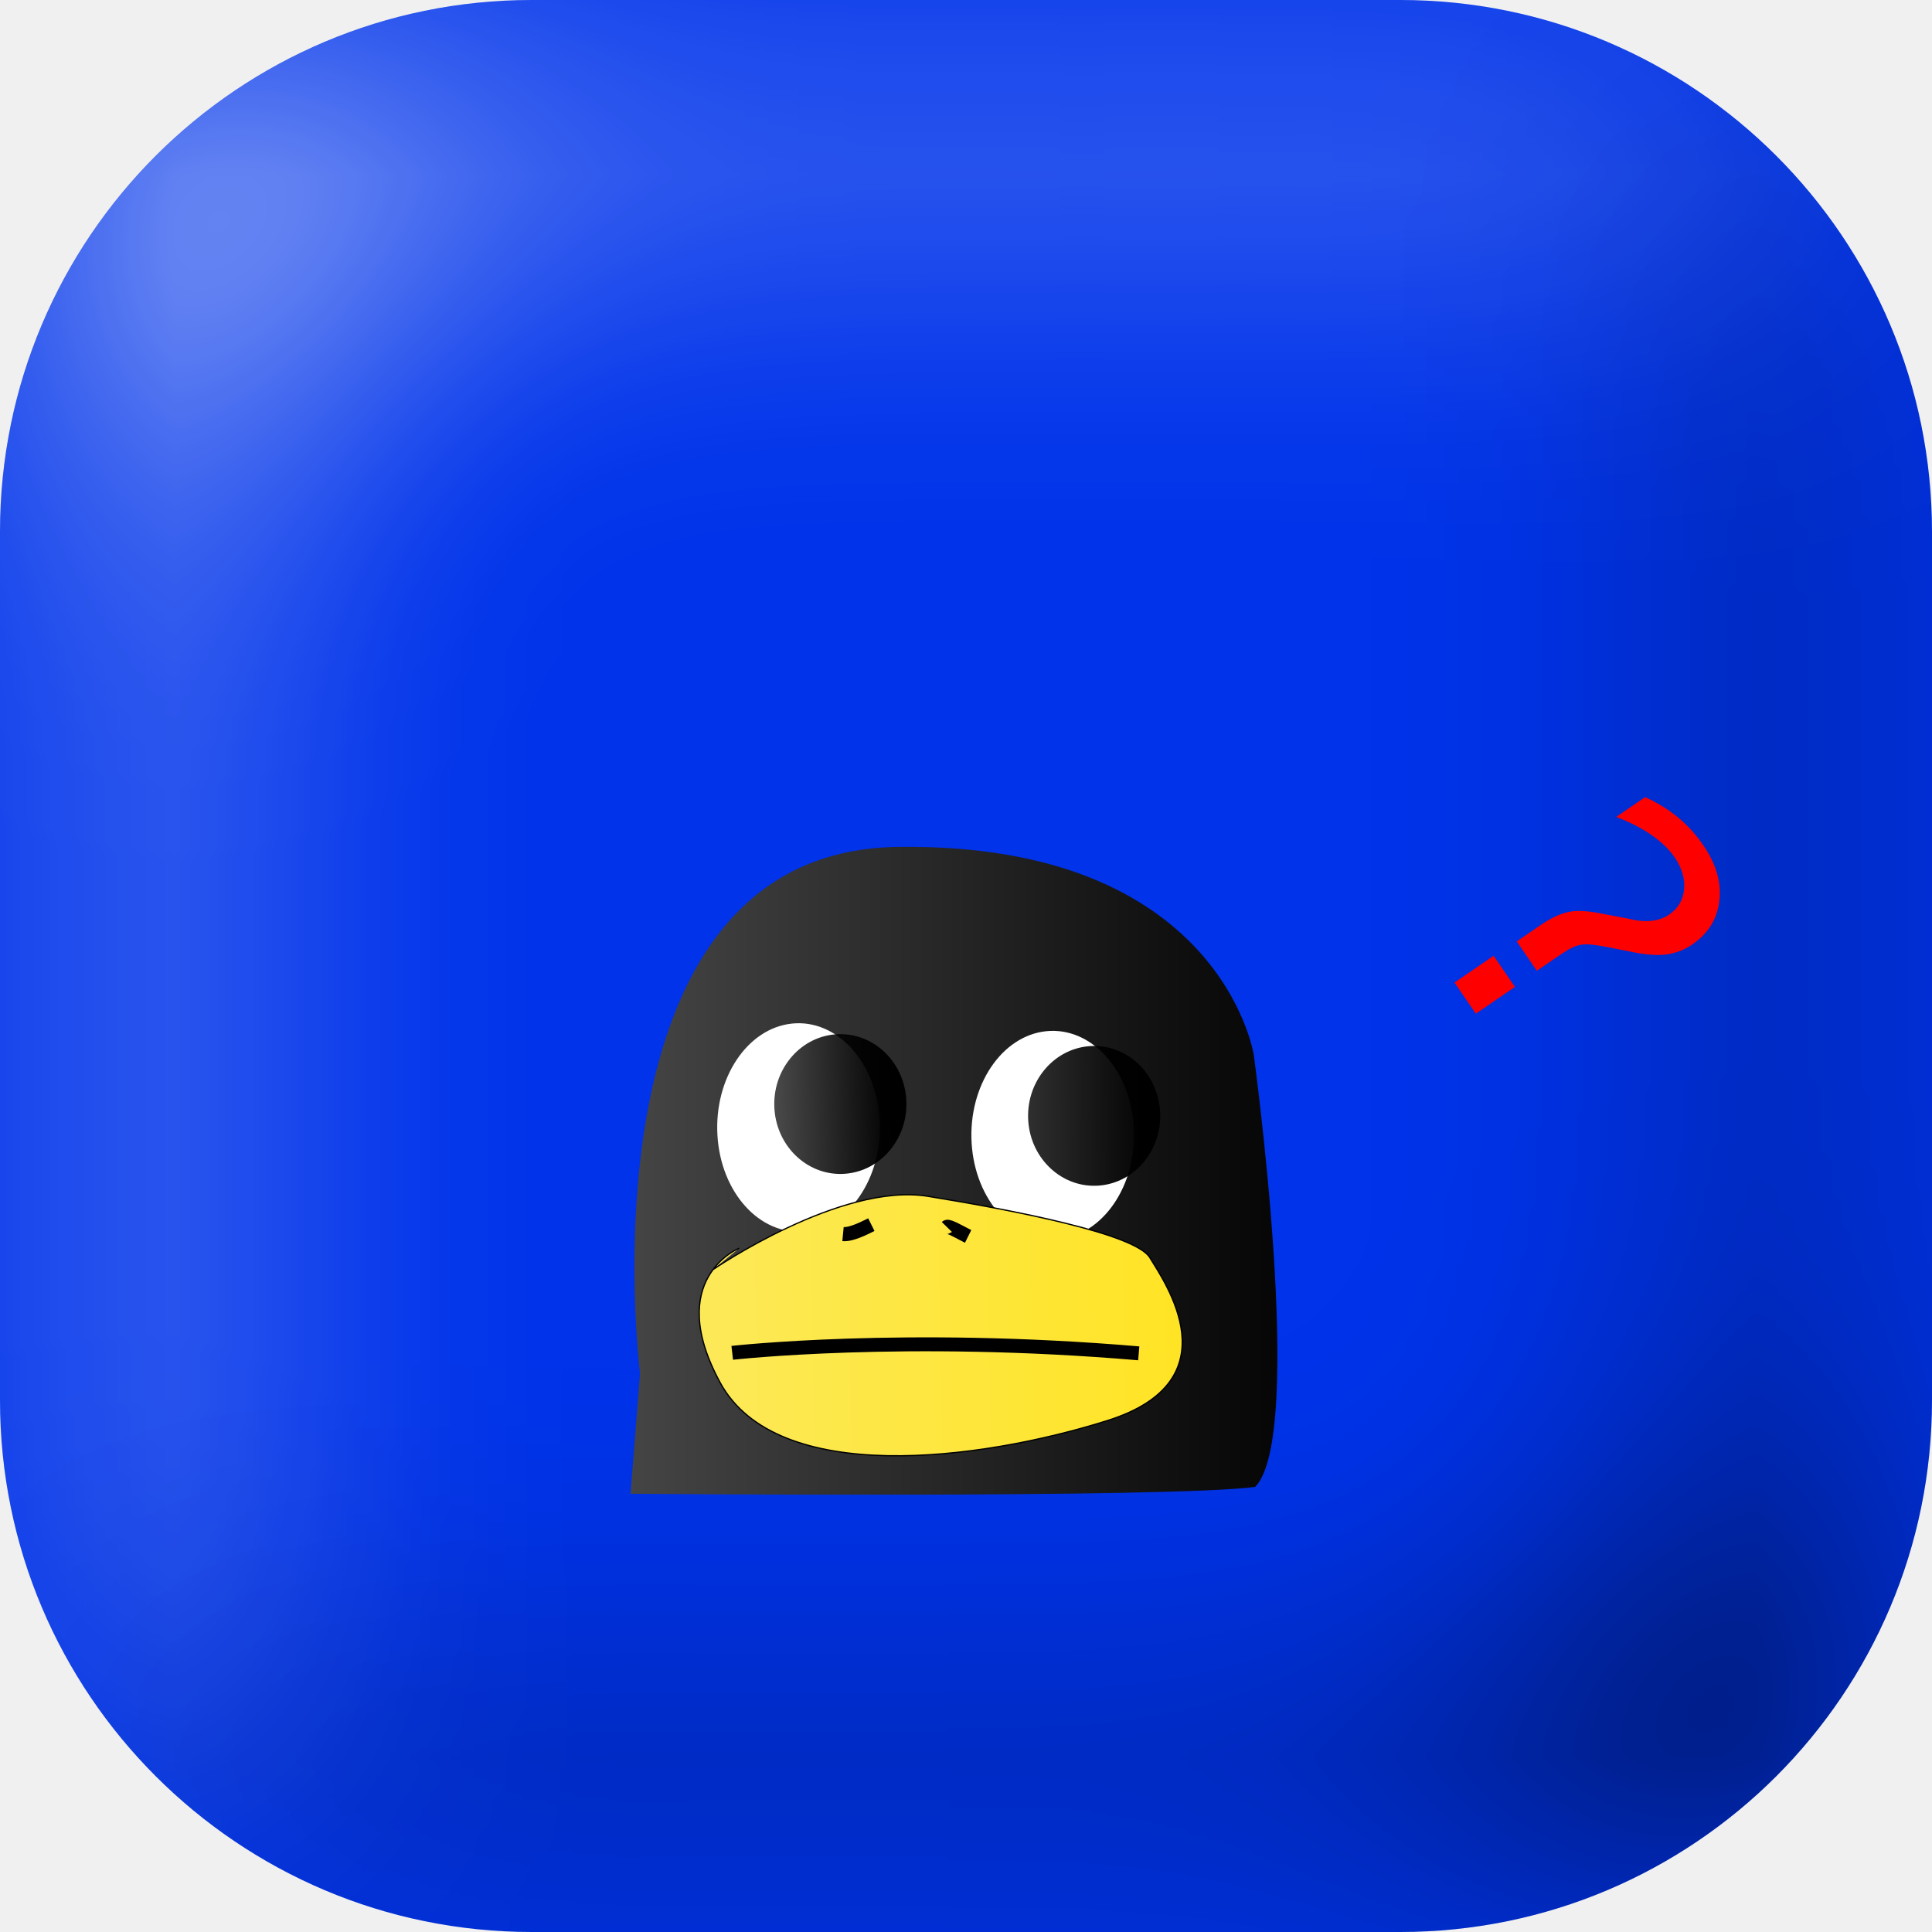
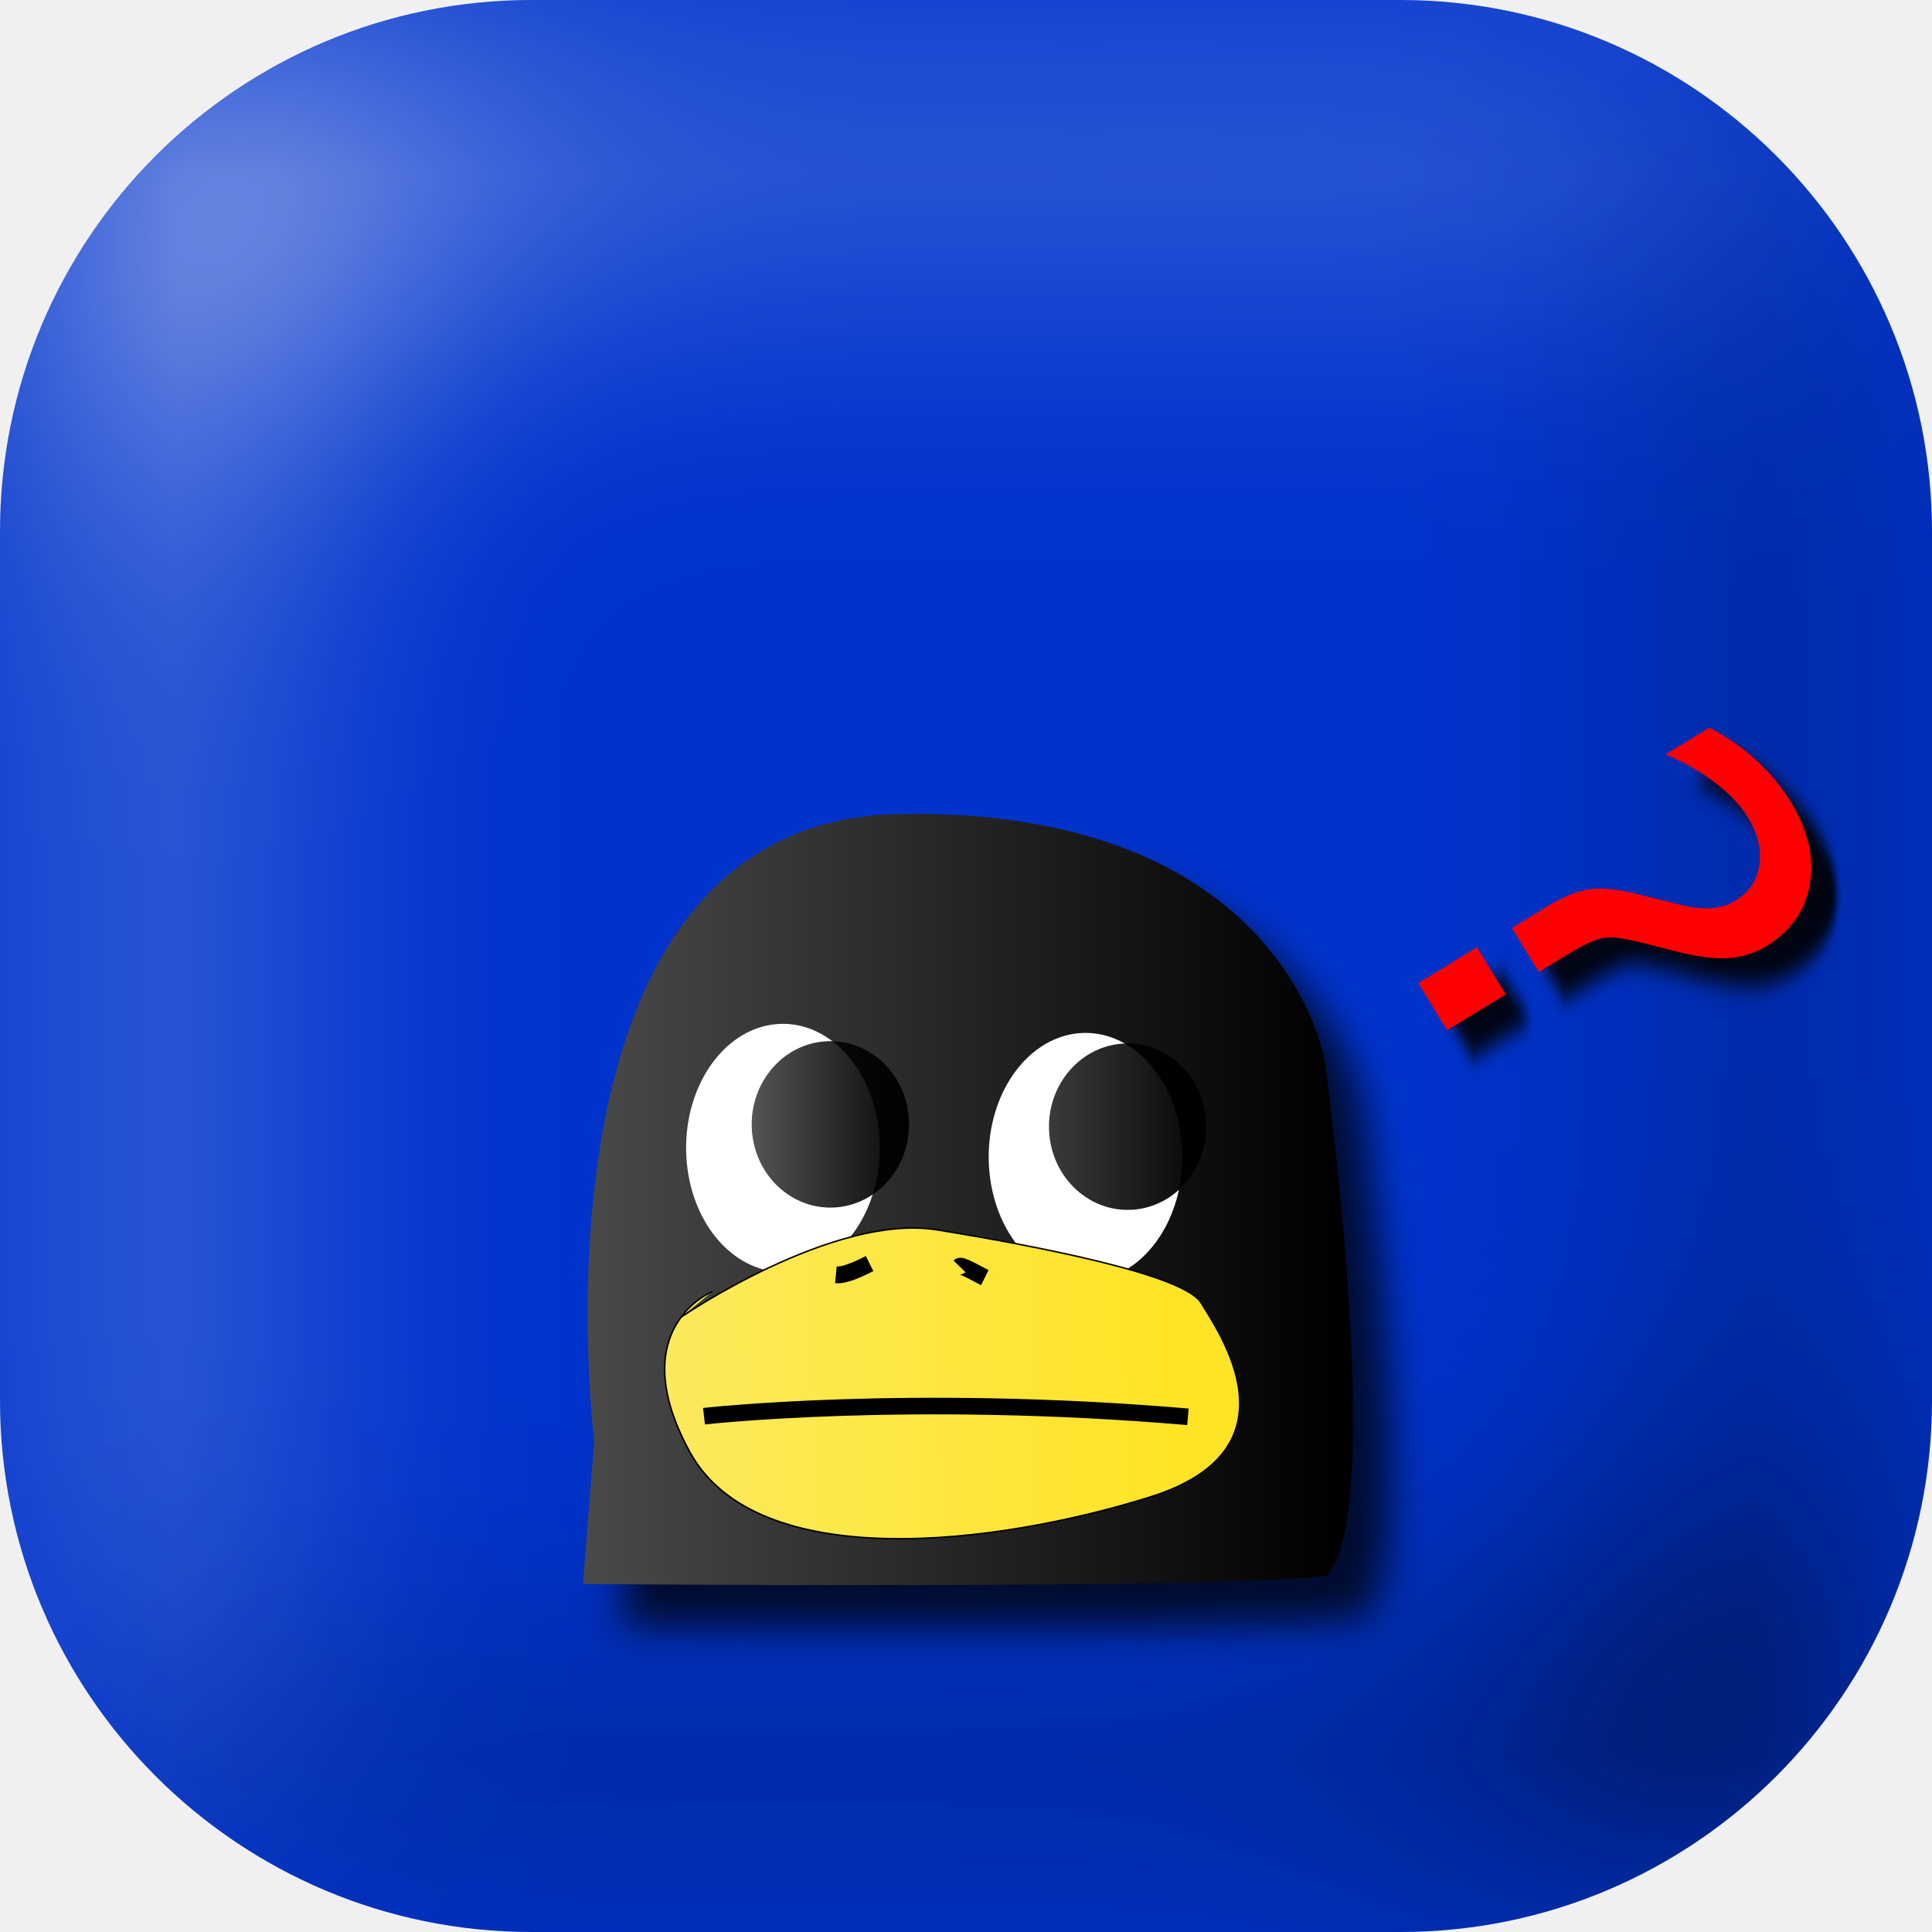
- <svg xmlns="http://www.w3.org/2000/svg" xmlns:xlink="http://www.w3.org/1999/xlink" width="100" height="100" id="svg2" version="1.0">
+ <svg xmlns="http://www.w3.org/2000/svg" xmlns:xlink="http://www.w3.org/1999/xlink" width="100" height="100" id="svg2" version="1.0" style="display:inline">
  <defs id="defs4">
    <linearGradient id="linearGradient4970">
      <stop style="stop-color:#000000;stop-opacity:1;" offset="0" id="stop4972" />
      <stop style="stop-color:#ffffff;stop-opacity:1;" offset="1" id="stop4974" />
    </linearGradient>
    <linearGradient id="linearGradient4954">
      <stop style="stop-color:#000000;stop-opacity:1;" offset="0" id="stop4956" />
      <stop style="stop-color:#000000;stop-opacity:0;" offset="1" id="stop4958" />
    </linearGradient>
-     <linearGradient xlink:href="#linearGradient12377" id="linearGradient4134" gradientUnits="userSpaceOnUse" gradientTransform="matrix(0.5504731,0,0,0.682279,1894.984,3511.176)" x1="388.03" y1="182.574" x2="403.194" y2="181.03" />
-     <linearGradient xlink:href="#linearGradient12377" id="linearGradient4138" gradientUnits="userSpaceOnUse" gradientTransform="matrix(0.5504731,0,0,0.682279,1868.14,3510.397)" x1="386.073" y1="185.662" x2="400.748" y2="184.89" />
+     <linearGradient xlink:href="#linearGradient11752" id="linearGradient4150" gradientUnits="userSpaceOnUse" gradientTransform="matrix(0.162812,0,0,8.816209e-2,335.1478,1659.094)" x1="-2236.843" y1="-7407.168" x2="-2447.673" y2="-7407.168" />
    <linearGradient id="linearGradient11752">
      <stop id="stop11753" offset="0" style="stop-color:#ffe426;stop-opacity:1;" />
      <stop id="stop11754" offset="1" style="stop-color:#faee89;stop-opacity:1;" />
    </linearGradient>
    <linearGradient id="linearGradient12377">
      <stop id="stop12378" offset="0" style="stop-color:#ffffff;stop-opacity:1;" />
      <stop id="stop12379" offset="1" style="stop-color:#c8c8c8;stop-opacity:1;" />
    </linearGradient>
    <linearGradient id="linearGradient14252">
      <stop id="stop14253" offset="0" style="stop-color:#000000;stop-opacity:1;" />
      <stop id="stop14254" offset="1" style="stop-color:#303030;stop-opacity:1;" />
    </linearGradient>
    <linearGradient id="linearGradient3333">
      <stop style="stop-color:#000000;stop-opacity:1;" offset="0" id="stop3335" />
      <stop style="stop-color:#0033ea;stop-opacity:0;" offset="1" id="stop3337" />
    </linearGradient>
    <linearGradient id="linearGradient3323">
      <stop style="stop-color:#fffbff;stop-opacity:1;" offset="0" id="stop3325" />
      <stop style="stop-color:#f3f7f9;stop-opacity:0;" offset="1" id="stop3327" />
    </linearGradient>
    <linearGradient id="linearGradient3313">
      <stop style="stop-color:#fdffff;stop-opacity:0.645;" offset="0" id="stop3315" />
      <stop style="stop-color:#ffffff;stop-opacity:0;" offset="1" id="stop3317" />
    </linearGradient>
    <linearGradient id="linearGradient3303">
      <stop style="stop-color:#ffffff;stop-opacity:0.512;" offset="0" id="stop3305" />
      <stop style="stop-color:#ffffff;stop-opacity:0;" offset="1" id="stop3307" />
    </linearGradient>
    <linearGradient id="linearGradient3291">
      <stop style="stop-color:#000000;stop-opacity:1;" offset="0" id="stop3293" />
      <stop style="stop-color:#000000;stop-opacity:0;" offset="1" id="stop3295" />
    </linearGradient>
    <linearGradient xlink:href="#linearGradient3303" id="linearGradient3329" x1="194.128" y1="357.675" x2="194.128" y2="320.937" gradientUnits="userSpaceOnUse" gradientTransform="translate(-0.8349641,-0.8349603)" />
    <linearGradient xlink:href="#linearGradient3333" id="linearGradient3339" x1="202.06" y1="269.17" x2="205.4" y2="450.356" gradientUnits="userSpaceOnUse" gradientTransform="translate(-2.8253874e-6,2.6789494e-8)" />
    <filter id="filter3949" x="-0.24" width="1.48" y="-0.24" height="1.48">
      <feGaussianBlur stdDeviation="9.63" id="feGaussianBlur3951" />
    </filter>
    <filter id="filter3953" x="-0.24" width="1.48" y="-0.24" height="1.48">
      <feGaussianBlur stdDeviation="9.63" id="feGaussianBlur3955" />
    </filter>
    <clipPath clipPathUnits="userSpaceOnUse" id="clipPath3388">
      <rect style="opacity:1;fill:#ffffff;fill-opacity:1;stroke:#000000;stroke-width:0;stroke-linecap:butt;stroke-linejoin:miter;stroke-miterlimit:2;stroke-dasharray:none;stroke-opacity:1;display:inline" id="rect3390" width="100" height="100" x="0" y="952.362" ry="27.524" rx="27.524" />
    </clipPath>
-     <linearGradient xlink:href="#linearGradient4954" id="linearGradient4952" x1="1032.963" y1="291.953" x2="784.284" y2="293.825" gradientUnits="userSpaceOnUse" gradientTransform="matrix(0.6128427,0,0,0.6128427,-280.2081,36.98123)" />
-     <linearGradient xlink:href="#linearGradient4954" id="linearGradient4960" x1="985.67" y1="290.779" x2="853.919" y2="293.526" gradientUnits="userSpaceOnUse" gradientTransform="matrix(0.6128427,0,0,0.6128427,-256.4362,37.1646)" />
    <linearGradient xlink:href="#linearGradient4970" id="linearGradient4976" x1="-26.143" y1="1002.47" x2="-63.662" y2="1002.969" gradientUnits="userSpaceOnUse" gradientTransform="matrix(0.6128427,0,0,0.6128427,-66.10651,381.1683)" />
    <linearGradient xlink:href="#linearGradient11752" id="linearGradient5018" gradientUnits="userSpaceOnUse" gradientTransform="matrix(9.9778145e-2,0,0,5.4029493e-2,139.2864,1397.932)" x1="-2236.843" y1="-7407.168" x2="-2447.673" y2="-7407.168" />
-     <linearGradient xlink:href="#linearGradient11752" id="linearGradient5024" gradientUnits="userSpaceOnUse" gradientTransform="matrix(0.162812,0,0,8.816209e-2,335.1478,1659.094)" x1="-1686.597" y1="-7241.067" x2="-1978.897" y2="-7238.217" />
-     <linearGradient xlink:href="#linearGradient4970" id="linearGradient5031" gradientUnits="userSpaceOnUse" gradientTransform="translate(-3.238051e-6,-3.723769e-6)" x1="69.249" y1="1012.961" x2="-66.424" y2="1012.961" />
-     <linearGradient xlink:href="#linearGradient11752" id="linearGradient5136" gradientUnits="userSpaceOnUse" gradientTransform="matrix(0.162812,0,0,8.816209e-2,335.1478,1659.094)" x1="-1686.597" y1="-7241.067" x2="-1978.897" y2="-7238.217" />
-     <linearGradient xlink:href="#linearGradient4970" id="linearGradient5143" gradientUnits="userSpaceOnUse" gradientTransform="translate(-3.238051e-6,-3.723769e-6)" x1="69.249" y1="1012.961" x2="-66.424" y2="1012.961" />
-     <linearGradient xlink:href="#linearGradient4954" id="linearGradient5145" gradientUnits="userSpaceOnUse" gradientTransform="matrix(0.6128427,0,0,0.6128427,-275.6125,39.60079)" x1="1019.977" y1="289.132" x2="853.919" y2="293.526" />
-     <linearGradient xlink:href="#linearGradient4954" id="linearGradient5147" gradientUnits="userSpaceOnUse" gradientTransform="matrix(0.6128427,0,0,0.6128427,-300.3937,36.98123)" x1="1063.707" y1="291.953" x2="784.284" y2="293.825" />
+     <clipPath clipPathUnits="userSpaceOnUse" id="clipPath3215">
+       <rect style="fill:#ffffff;fill-opacity:1;stroke:#000000;stroke-width:0;stroke-linecap:butt;stroke-linejoin:miter;stroke-miterlimit:2;stroke-dasharray:none;stroke-opacity:1;display:inline" id="rect3217" width="100" height="100" x="0" y="952.362" ry="27.524" rx="27.524" />
+     </clipPath>
    <clipPath id="clipPath2426" clipPathUnits="userSpaceOnUse">
      <rect rx="27.524" ry="27.524" y="952.362" x="0" height="100" width="100" id="rect2428" style="fill:#ffffff;fill-opacity:1;stroke:#000000;stroke-width:0;stroke-linecap:butt;stroke-linejoin:miter;stroke-miterlimit:2;stroke-dasharray:none;stroke-opacity:1;display:inline" />
    </clipPath>
    <clipPath id="clipPath2605" clipPathUnits="userSpaceOnUse">
      <rect rx="27.524" ry="27.524" y="952.362" x="0" height="100" width="100" id="rect2607" style="opacity:1;fill:#ffffff;fill-opacity:1;stroke:#000000;stroke-width:0;stroke-linecap:butt;stroke-linejoin:miter;stroke-miterlimit:2;stroke-dasharray:none;stroke-opacity:1;display:inline" />
    </clipPath>
    <linearGradient gradientTransform="translate(-2.8253874e-6,2.6789494e-8)" gradientUnits="userSpaceOnUse" y2="450.356" x2="205.4" y1="269.17" x1="202.06" id="linearGradient2593" xlink:href="#linearGradient3333" />
    <linearGradient gradientTransform="translate(-0.8349641,-0.8349603)" gradientUnits="userSpaceOnUse" y2="320.937" x2="194.128" y1="357.675" x1="194.128" id="linearGradient2591" xlink:href="#linearGradient3303" />
    <linearGradient id="linearGradient2583">
      <stop id="stop2585" offset="0" style="stop-color:#000000;stop-opacity:1;" />
      <stop id="stop2587" offset="1" style="stop-color:#000000;stop-opacity:0;" />
    </linearGradient>
    <linearGradient id="linearGradient2577">
      <stop id="stop2579" offset="0" style="stop-color:#ffffff;stop-opacity:0.512;" />
      <stop id="stop2581" offset="1" style="stop-color:#ffffff;stop-opacity:0;" />
    </linearGradient>
    <linearGradient id="linearGradient2571">
      <stop id="stop2573" offset="0" style="stop-color:#fdffff;stop-opacity:0.645;" />
      <stop id="stop2575" offset="1" style="stop-color:#ffffff;stop-opacity:0;" />
    </linearGradient>
    <linearGradient id="linearGradient2565">
      <stop id="stop2567" offset="0" style="stop-color:#fffbff;stop-opacity:1;" />
      <stop id="stop2569" offset="1" style="stop-color:#f3f7f9;stop-opacity:0;" />
    </linearGradient>
    <linearGradient id="linearGradient2559">
      <stop id="stop2561" offset="0" style="stop-color:#000000;stop-opacity:1;" />
      <stop id="stop2563" offset="1" style="stop-color:#0033ea;stop-opacity:0;" />
    </linearGradient>
+     <clipPath id="clipPath3228" clipPathUnits="userSpaceOnUse">
+       <rect rx="27.524" ry="27.524" y="952.362" x="0" height="100" width="100" id="rect3230" style="fill:#0033cc;fill-opacity:1;stroke:#000000;stroke-width:0;stroke-linecap:butt;stroke-linejoin:miter;stroke-miterlimit:2;stroke-dasharray:none;stroke-opacity:1;display:inline" />
+     </clipPath>
+     <clipPath id="clipPath3224" clipPathUnits="userSpaceOnUse">
+       <rect rx="27.524" ry="27.524" y="952.362" x="0" height="100" width="100" id="rect3226" style="fill:#0033cc;fill-opacity:1;stroke:#000000;stroke-width:0;stroke-linecap:butt;stroke-linejoin:miter;stroke-miterlimit:2;stroke-dasharray:none;stroke-opacity:1;display:inline" />
+     </clipPath>
+     <clipPath id="clipPath2642" clipPathUnits="userSpaceOnUse">
+       <rect rx="27.524" ry="27.524" y="952.362" x="0" height="100" width="100" id="rect2644" style="fill:#ffffff;fill-opacity:1;stroke:#000000;stroke-width:0;stroke-linecap:butt;stroke-linejoin:miter;stroke-miterlimit:2;stroke-dasharray:none;stroke-opacity:1;display:inline" />
+     </clipPath>
+     <clipPath id="clipPath2638" clipPathUnits="userSpaceOnUse">
+       <rect rx="27.524" ry="27.524" y="952.362" x="0" height="100" width="100" id="rect2640" style="opacity:1;fill:#ffffff;fill-opacity:1;stroke:#000000;stroke-width:0;stroke-linecap:butt;stroke-linejoin:miter;stroke-miterlimit:2;stroke-dasharray:none;stroke-opacity:1;display:inline" />
+     </clipPath>
+     <linearGradient gradientTransform="translate(-2.8253874e-6,2.6789494e-8)" gradientUnits="userSpaceOnUse" y2="450.356" x2="205.4" y1="269.17" x1="202.06" id="linearGradient2626" xlink:href="#linearGradient3333" />
+     <linearGradient gradientTransform="translate(-0.8349641,-0.8349603)" gradientUnits="userSpaceOnUse" y2="320.937" x2="194.128" y1="357.675" x1="194.128" id="linearGradient2624" xlink:href="#linearGradient3303" />
+     <linearGradient id="linearGradient2616">
+       <stop id="stop2618" offset="0" style="stop-color:#000000;stop-opacity:1;" />
+       <stop id="stop2620" offset="1" style="stop-color:#000000;stop-opacity:0;" />
+     </linearGradient>
+     <linearGradient id="linearGradient2610">
+       <stop id="stop2612" offset="0" style="stop-color:#ffffff;stop-opacity:0.512;" />
+       <stop id="stop2614" offset="1" style="stop-color:#ffffff;stop-opacity:0;" />
+     </linearGradient>
+     <linearGradient id="linearGradient2604">
+       <stop id="stop2606" offset="0" style="stop-color:#fdffff;stop-opacity:0.645;" />
+       <stop id="stop2608" offset="1" style="stop-color:#ffffff;stop-opacity:0;" />
+     </linearGradient>
+     <linearGradient id="linearGradient2598">
+       <stop id="stop2600" offset="0" style="stop-color:#fffbff;stop-opacity:1;" />
+       <stop id="stop2602" offset="1" style="stop-color:#f3f7f9;stop-opacity:0;" />
+     </linearGradient>
+     <linearGradient id="linearGradient2592">
+       <stop id="stop2594" offset="0" style="stop-color:#000000;stop-opacity:1;" />
+       <stop id="stop2596" offset="1" style="stop-color:#0033ea;stop-opacity:0;" />
+     </linearGradient>
+     <linearGradient xlink:href="#linearGradient12377" id="linearGradient2533" gradientUnits="userSpaceOnUse" gradientTransform="matrix(0.4624044,0,0,0.5731231,1650.832,2978.184)" x1="388.03" y1="182.574" x2="403.194" y2="181.03" />
+     <linearGradient xlink:href="#linearGradient12377" id="linearGradient2537" gradientUnits="userSpaceOnUse" gradientTransform="matrix(0.4624044,0,0,0.5731231,1617.19,2977.208)" x1="386.073" y1="185.662" x2="400.748" y2="184.89" />
+     <linearGradient xlink:href="#linearGradient11752" id="linearGradient2547" gradientUnits="userSpaceOnUse" gradientTransform="matrix(0.162812,0,0,8.8162094e-2,335.1479,1659.094)" x1="-1686.597" y1="-7241.067" x2="-1978.897" y2="-7238.217" />
+     <linearGradient xlink:href="#linearGradient4970" id="linearGradient2554" gradientUnits="userSpaceOnUse" gradientTransform="translate(-2.2015839e-6,4.61854e-6)" x1="69.249" y1="1012.961" x2="-66.424" y2="1012.961" />
+     <filter id="filter3374">
+       <feGaussianBlur stdDeviation="1.019" id="feGaussianBlur3376" />
+     </filter>
+     <clipPath id="clipPath3556" clipPathUnits="userSpaceOnUse">
+       <rect rx="27.524" ry="27.524" y="952.362" x="0" height="100" width="100" id="rect3558" style="fill:#0033cc;fill-opacity:1;stroke:#000000;stroke-width:0;stroke-linecap:butt;stroke-linejoin:miter;stroke-miterlimit:2;stroke-dasharray:none;stroke-opacity:1;display:inline" />
+     </clipPath>
+     <clipPath id="clipPath3552" clipPathUnits="userSpaceOnUse">
+       <rect rx="27.524" ry="27.524" y="952.362" x="0" height="100" width="100" id="rect3554" style="fill:#0033cc;fill-opacity:1;stroke:#000000;stroke-width:0;stroke-linecap:butt;stroke-linejoin:miter;stroke-miterlimit:2;stroke-dasharray:none;stroke-opacity:1;display:inline" />
+     </clipPath>
+     <clipPath id="clipPath3548" clipPathUnits="userSpaceOnUse">
+       <rect rx="27.524" ry="27.524" y="952.362" x="0" height="100" width="100" id="rect3550" style="fill:#ffffff;fill-opacity:1;stroke:#000000;stroke-width:0;stroke-linecap:butt;stroke-linejoin:miter;stroke-miterlimit:2;stroke-dasharray:none;stroke-opacity:1;display:inline" />
+     </clipPath>
+     <clipPath id="clipPath3544" clipPathUnits="userSpaceOnUse">
+       <rect rx="27.524" ry="27.524" y="952.362" x="0" height="100" width="100" id="rect3546" style="opacity:1;fill:#ffffff;fill-opacity:1;stroke:#000000;stroke-width:0;stroke-linecap:butt;stroke-linejoin:miter;stroke-miterlimit:2;stroke-dasharray:none;stroke-opacity:1;display:inline" />
+     </clipPath>
+     <linearGradient gradientTransform="translate(-2.8253874e-6,2.6789494e-8)" gradientUnits="userSpaceOnUse" y2="450.356" x2="205.4" y1="269.17" x1="202.06" id="linearGradient3532" xlink:href="#linearGradient3333" />
+     <linearGradient gradientTransform="translate(-0.8349641,-0.8349603)" gradientUnits="userSpaceOnUse" y2="320.937" x2="194.128" y1="357.675" x1="194.128" id="linearGradient3530" xlink:href="#linearGradient3303" />
+     <linearGradient id="linearGradient3522">
+       <stop id="stop3524" offset="0" style="stop-color:#000000;stop-opacity:1;" />
+       <stop id="stop3526" offset="1" style="stop-color:#000000;stop-opacity:0;" />
+     </linearGradient>
+     <linearGradient id="linearGradient3516">
+       <stop id="stop3518" offset="0" style="stop-color:#ffffff;stop-opacity:0.512;" />
+       <stop id="stop3520" offset="1" style="stop-color:#ffffff;stop-opacity:0;" />
+     </linearGradient>
+     <linearGradient id="linearGradient3510">
+       <stop id="stop3512" offset="0" style="stop-color:#fdffff;stop-opacity:0.645;" />
+       <stop id="stop3514" offset="1" style="stop-color:#ffffff;stop-opacity:0;" />
+     </linearGradient>
+     <linearGradient id="linearGradient3504">
+       <stop id="stop3506" offset="0" style="stop-color:#fffbff;stop-opacity:1;" />
+       <stop id="stop3508" offset="1" style="stop-color:#f3f7f9;stop-opacity:0;" />
+     </linearGradient>
+     <linearGradient id="linearGradient3498">
+       <stop id="stop3500" offset="0" style="stop-color:#000000;stop-opacity:1;" />
+       <stop id="stop3502" offset="1" style="stop-color:#0033ea;stop-opacity:0;" />
+     </linearGradient>
+     <linearGradient xlink:href="#linearGradient4954" id="linearGradient3569" gradientUnits="userSpaceOnUse" gradientTransform="matrix(0.5147957,0,0,0.5147957,-157.4242,64.20345)" x1="985.67" y1="290.779" x2="853.919" y2="293.526" />
+     <linearGradient xlink:href="#linearGradient4954" id="linearGradient3571" gradientUnits="userSpaceOnUse" gradientTransform="matrix(0.5147957,0,0,0.5147957,-187.2164,63.97364)" x1="1032.963" y1="291.953" x2="784.284" y2="293.825" />
+     <filter id="filter3605">
+       <feGaussianBlur stdDeviation="0.444" id="feGaussianBlur3607" />
+     </filter>
+     <filter id="filter3618">
+       <feGaussianBlur stdDeviation="0.42" id="feGaussianBlur3620" />
+     </filter>
+     <linearGradient xlink:href="#linearGradient4954" id="linearGradient3626" gradientUnits="userSpaceOnUse" gradientTransform="matrix(0.5147957,0,0,0.5147957,-159.9676,69.29034)" x1="992.185" y1="285.378" x2="825.922" y2="285.378" />
+     <linearGradient xlink:href="#linearGradient4954" id="linearGradient3628" gradientUnits="userSpaceOnUse" gradientTransform="matrix(0.5147957,0,0,0.5147957,-189.7598,69.06054)" x1="1050.057" y1="285.825" x2="784.284" y2="285.825" />
+     <linearGradient xlink:href="#linearGradient4954" id="linearGradient3902" gradientUnits="userSpaceOnUse" gradientTransform="matrix(0.5147957,0,0,0.5147957,-172.9426,70.36551)" x1="1020.683" y1="284.937" x2="825.922" y2="285.378" />
+     <linearGradient xlink:href="#linearGradient4954" id="linearGradient3904" gradientUnits="userSpaceOnUse" gradientTransform="matrix(0.5147957,0,0,0.5147957,-202.7348,70.13571)" x1="1078.555" y1="285.383" x2="784.284" y2="285.825" />
+     <filter id="filter3910">
+       <feGaussianBlur stdDeviation="0.415" id="feGaussianBlur3912" />
+     </filter>
+     <linearGradient xlink:href="#linearGradient4954" id="linearGradient3927" gradientUnits="userSpaceOnUse" gradientTransform="matrix(0.5147957,0,0,0.5147957,-175.6618,63.795)" x1="1030.906" y1="299.347" x2="825.922" y2="299.347" />
+     <linearGradient xlink:href="#linearGradient4954" id="linearGradient3929" gradientUnits="userSpaceOnUse" gradientTransform="matrix(0.5147957,0,0,0.5147957,-205.454,63.5652)" x1="1088.777" y1="299.793" x2="792.518" y2="299.793" />
+     <filter id="filter3939">
+       <feGaussianBlur stdDeviation="0.447" id="feGaussianBlur3941" />
+     </filter>
+     <linearGradient id="linearGradient2558">
+       <stop style="stop-color:#000000;stop-opacity:1;" offset="0" id="stop2560" />
+       <stop style="stop-color:#0033ea;stop-opacity:0;" offset="1" id="stop2562" />
+     </linearGradient>
+     <linearGradient id="linearGradient2564">
+       <stop style="stop-color:#fffbff;stop-opacity:1;" offset="0" id="stop2566" />
+       <stop style="stop-color:#f3f7f9;stop-opacity:0;" offset="1" id="stop2568" />
+     </linearGradient>
+     <linearGradient id="linearGradient2570">
+       <stop style="stop-color:#fdffff;stop-opacity:0.645;" offset="0" id="stop2572" />
+       <stop style="stop-color:#ffffff;stop-opacity:0;" offset="1" id="stop2574" />
+     </linearGradient>
+     <linearGradient id="linearGradient2576">
+       <stop style="stop-color:#ffffff;stop-opacity:0.512;" offset="0" id="stop2578" />
+       <stop style="stop-color:#ffffff;stop-opacity:0;" offset="1" id="stop2580" />
+     </linearGradient>
+     <linearGradient id="linearGradient2582">
+       <stop style="stop-color:#000000;stop-opacity:1;" offset="0" id="stop2584" />
+       <stop style="stop-color:#000000;stop-opacity:0;" offset="1" id="stop2586" />
+     </linearGradient>
+     <linearGradient xlink:href="#linearGradient3303" id="linearGradient2590" x1="194.128" y1="357.675" x2="194.128" y2="320.937" gradientUnits="userSpaceOnUse" gradientTransform="translate(-0.8349641,-0.8349603)" />
+     <linearGradient xlink:href="#linearGradient3333" id="linearGradient4273" x1="202.06" y1="269.17" x2="205.4" y2="450.356" gradientUnits="userSpaceOnUse" gradientTransform="translate(-2.8253874e-6,2.6789494e-8)" />
+     <clipPath clipPathUnits="userSpaceOnUse" id="clipPath2604">
+       <rect style="opacity:1;fill:#ffffff;fill-opacity:1;stroke:#000000;stroke-width:0;stroke-linecap:butt;stroke-linejoin:miter;stroke-miterlimit:2;stroke-dasharray:none;stroke-opacity:1;display:inline" id="rect2606" width="100" height="100" x="0" y="952.362" ry="27.524" rx="27.524" />
+     </clipPath>
+     <clipPath clipPathUnits="userSpaceOnUse" id="clipPath2608">
+       <rect style="fill:#ffffff;fill-opacity:1;stroke:#000000;stroke-width:0;stroke-linecap:butt;stroke-linejoin:miter;stroke-miterlimit:2;stroke-dasharray:none;stroke-opacity:1;display:inline" id="rect2610" width="100" height="100" x="0" y="952.362" ry="27.524" rx="27.524" />
+     </clipPath>
+     <clipPath clipPathUnits="userSpaceOnUse" id="clipPath4264">
+       <rect style="fill:#0033cc;fill-opacity:1;stroke:#000000;stroke-width:0;stroke-linecap:butt;stroke-linejoin:miter;stroke-miterlimit:2;stroke-dasharray:none;stroke-opacity:1;display:inline" id="rect4266" width="100" height="100" x="0" y="952.362" ry="27.524" rx="27.524" />
+     </clipPath>
+     <clipPath clipPathUnits="userSpaceOnUse" id="clipPath4260">
+       <rect style="fill:#0033cc;fill-opacity:1;stroke:#000000;stroke-width:0;stroke-linecap:butt;stroke-linejoin:miter;stroke-miterlimit:2;stroke-dasharray:none;stroke-opacity:1;display:inline" id="rect4262" width="100" height="100" x="0" y="952.362" ry="27.524" rx="27.524" />
+     </clipPath>
+     <linearGradient id="linearGradient4256">
+       <stop style="stop-color:#000000;stop-opacity:1;" offset="0" id="stop2535" />
+       <stop style="stop-color:#0033ea;stop-opacity:0;" offset="1" id="stop2537" />
+     </linearGradient>
+     <linearGradient id="linearGradient2539">
+       <stop style="stop-color:#fffbff;stop-opacity:1;" offset="0" id="stop2541" />
+       <stop style="stop-color:#f3f7f9;stop-opacity:0;" offset="1" id="stop2543" />
+     </linearGradient>
+     <linearGradient id="linearGradient2545">
+       <stop style="stop-color:#fdffff;stop-opacity:0.645;" offset="0" id="stop2547" />
+       <stop style="stop-color:#ffffff;stop-opacity:0;" offset="1" id="stop2549" />
+     </linearGradient>
+     <linearGradient id="linearGradient2551">
+       <stop style="stop-color:#ffffff;stop-opacity:0.512;" offset="0" id="stop2553" />
+       <stop style="stop-color:#ffffff;stop-opacity:0;" offset="1" id="stop2555" />
+     </linearGradient>
+     <linearGradient id="linearGradient2557">
+       <stop style="stop-color:#000000;stop-opacity:1;" offset="0" id="stop2559" />
+       <stop style="stop-color:#000000;stop-opacity:0;" offset="1" id="stop4245" />
+     </linearGradient>
+     <linearGradient xlink:href="#linearGradient3303" id="linearGradient4240" x1="194.128" y1="357.675" x2="194.128" y2="320.937" gradientUnits="userSpaceOnUse" gradientTransform="translate(-0.8349641,-0.8349603)" />
+     <linearGradient xlink:href="#linearGradient3333" id="linearGradient2567" x1="202.06" y1="269.17" x2="205.4" y2="450.356" gradientUnits="userSpaceOnUse" gradientTransform="translate(-2.8253874e-6,2.6789494e-8)" />
+     <clipPath clipPathUnits="userSpaceOnUse" id="clipPath2579">
+       <rect style="opacity:1;fill:#ffffff;fill-opacity:1;stroke:#000000;stroke-width:0;stroke-linecap:butt;stroke-linejoin:miter;stroke-miterlimit:2;stroke-dasharray:none;stroke-opacity:1;display:inline" id="rect2581" width="100" height="100" x="0" y="952.362" ry="27.524" rx="27.524" />
+     </clipPath>
+     <clipPath clipPathUnits="userSpaceOnUse" id="clipPath4232">
+       <rect style="fill:#ffffff;fill-opacity:1;stroke:#000000;stroke-width:0;stroke-linecap:butt;stroke-linejoin:miter;stroke-miterlimit:2;stroke-dasharray:none;stroke-opacity:1;display:inline" id="rect4234" width="100" height="100" x="0" y="952.362" ry="27.524" rx="27.524" />
+     </clipPath>
+     <clipPath id="clipPath4228" clipPathUnits="userSpaceOnUse">
+       <rect rx="27.524" ry="27.524" y="952.362" x="0" height="100" width="100" id="rect4230" style="opacity:1;fill:#ffffff;fill-opacity:1;stroke:#000000;stroke-width:0;stroke-linecap:butt;stroke-linejoin:miter;stroke-miterlimit:2;stroke-dasharray:none;stroke-opacity:1;display:inline" />
+     </clipPath>
+     <linearGradient gradientTransform="translate(-2.8253874e-6,2.6789494e-8)" gradientUnits="userSpaceOnUse" y2="450.356" x2="205.4" y1="269.17" x1="202.06" id="linearGradient4216" xlink:href="#linearGradient3333" />
+     <linearGradient gradientTransform="translate(-0.8349641,-0.8349603)" gradientUnits="userSpaceOnUse" y2="320.937" x2="194.128" y1="357.675" x1="194.128" id="linearGradient4214" xlink:href="#linearGradient3303" />
+     <linearGradient id="linearGradient4206">
+       <stop id="stop4208" offset="0" style="stop-color:#000000;stop-opacity:1;" />
+       <stop id="stop4210" offset="1" style="stop-color:#000000;stop-opacity:0;" />
+     </linearGradient>
+     <linearGradient id="linearGradient4200">
+       <stop id="stop4202" offset="0" style="stop-color:#ffffff;stop-opacity:0.512;" />
+       <stop id="stop4204" offset="1" style="stop-color:#ffffff;stop-opacity:0;" />
+     </linearGradient>
+     <linearGradient id="linearGradient4194">
+       <stop id="stop4196" offset="0" style="stop-color:#fdffff;stop-opacity:0.645;" />
+       <stop id="stop4198" offset="1" style="stop-color:#ffffff;stop-opacity:0;" />
+     </linearGradient>
+     <linearGradient id="linearGradient4188">
+       <stop id="stop4190" offset="0" style="stop-color:#fffbff;stop-opacity:1;" />
+       <stop id="stop4192" offset="1" style="stop-color:#f3f7f9;stop-opacity:0;" />
+     </linearGradient>
+     <linearGradient id="linearGradient4182">
+       <stop id="stop4184" offset="0" style="stop-color:#000000;stop-opacity:1;" />
+       <stop id="stop4186" offset="1" style="stop-color:#0033ea;stop-opacity:0;" />
+     </linearGradient>
+     <filter id="filter4317">
+       <feGaussianBlur stdDeviation="1.064" id="feGaussianBlur4319" />
+     </filter>
  </defs>
+   <g id="layer2" style="display:inline">
+     <g style="display:inline" transform="translate(0,-952.3622)" id="g3560">
+       <g id="g3232">
+         <rect style="fill:#0033cc;fill-opacity:1;stroke:#000000;stroke-width:0;stroke-linecap:butt;stroke-linejoin:miter;stroke-miterlimit:2;stroke-dasharray:none;stroke-opacity:1" id="rect3861" width="100" height="100" x="0" y="952.362" ry="27.524" rx="27.524" />
+         <path style="opacity:0.9;fill:#ffffff;fill-opacity:1;stroke:#000000;stroke-width:0;stroke-linecap:butt;stroke-linejoin:miter;stroke-miterlimit:2;stroke-dasharray:none;stroke-opacity:1;filter:url(#filter3953)" d="M 23.531,948.081 C 8.283,948.081 -4,960.332 -4,975.581 L -4,1020.55 C -4,1030.76 1.504,1039.61 9.719,1044.362 C 7.363,1040.302 6,1035.601 6,1030.55 L 6,985.581 C 6,970.332 18.283,958.081 33.531,958.081 L 78.469,958.081 C 83.515,958.081 88.255,959.417 92.312,961.768 C 87.558,953.564 78.671,948.081 68.469,948.081 L 23.531,948.081 z" id="rect3855" clip-path="url(#clipPath3228)" />
+         <path style="opacity:0.9;fill:#000000;fill-opacity:1;fill-rule:nonzero;stroke:#000000;stroke-width:0;stroke-linecap:butt;stroke-linejoin:miter;stroke-miterlimit:2;stroke-dasharray:none;stroke-opacity:1;filter:url(#filter3949)" d="M 90.294,960.05 C 92.645,964.107 93.981,968.816 93.981,973.862 L 93.981,1018.831 C 93.981,1034.08 81.699,1046.362 66.45,1046.362 L 21.512,1046.362 C 16.474,1046.362 11.754,1044.988 7.7,1042.643 C 12.456,1050.841 21.315,1056.362 31.512,1056.362 L 76.45,1056.362 C 91.699,1056.362 103.981,1044.08 103.981,1028.831 L 103.981,983.862 C 103.981,973.659 98.499,964.804 90.294,960.05 z" id="rect3575" clip-path="url(#clipPath3224)" />
+       </g>
+     </g>
+   </g>
  <g id="layer1" transform="translate(0,-952.3622)" style="display:inline">
-     <g id="g2611" transform="translate(0,952.3622)">
-       <g style="display:inline" transform="translate(0,-952.3622)" id="g2613">
-         <g clip-path="url(#clipPath2426)" id="g2421">
-           <rect style="fill:#0033ea;fill-opacity:1;stroke:#000000;stroke-width:0;stroke-linecap:butt;stroke-linejoin:miter;stroke-miterlimit:2;stroke-dasharray:none;stroke-opacity:1" id="rect3861" width="100" height="100" x="0" y="952.362" ry="27.524" rx="27.524" />
-           <path style="opacity:0.9;fill:#ffffff;fill-opacity:1;stroke:#000000;stroke-width:0;stroke-linecap:butt;stroke-linejoin:miter;stroke-miterlimit:2;stroke-dasharray:none;stroke-opacity:1;filter:url(#filter3953)" d="M 23.531,948.081 C 8.283,948.081 -4,960.332 -4,975.581 L -4,1020.55 C -4,1030.76 1.504,1039.61 9.719,1044.362 C 7.363,1040.302 6,1035.601 6,1030.55 L 6,985.581 C 6,970.332 18.283,958.081 33.531,958.081 L 78.469,958.081 C 83.515,958.081 88.255,959.417 92.312,961.768 C 87.558,953.564 78.671,948.081 68.469,948.081 L 23.531,948.081 z" id="rect3855" />
-           <path style="opacity:0.9;fill:#000000;fill-opacity:1;fill-rule:nonzero;stroke:#000000;stroke-width:0;stroke-linecap:butt;stroke-linejoin:miter;stroke-miterlimit:2;stroke-dasharray:none;stroke-opacity:1;filter:url(#filter3949)" d="M 90.294,960.05 C 92.645,964.107 93.981,968.816 93.981,973.862 L 93.981,1018.831 C 93.981,1034.08 81.699,1046.362 66.45,1046.362 L 21.512,1046.362 C 16.474,1046.362 11.754,1044.988 7.7,1042.643 C 12.456,1050.841 21.315,1056.362 31.512,1056.362 L 76.45,1056.362 C 91.699,1056.362 103.981,1044.08 103.981,1028.831 L 103.981,983.862 C 103.981,973.659 98.499,964.804 90.294,960.05 z" id="rect3575" />
-         </g>
-       </g>
-       <g style="display:inline" id="g2619" />
-     </g>
-     <path style="fill:url(#linearGradient5143);fill-opacity:1;fill-rule:evenodd;stroke:none;stroke-width:0;stroke-linecap:butt;stroke-linejoin:miter;stroke-miterlimit:4;stroke-dasharray:none;stroke-opacity:1" id="path2834" d="M 33.127,1023.447 C 33.127,1023.447 29.706,996.443 46.444,996.199 C 63.183,995.954 64.893,1006.951 64.893,1006.951 C 64.893,1006.951 67.599,1026.653 64.968,1029.323 C 60.476,1029.923 32.638,1029.679 32.638,1029.679 L 33.127,1023.447 z" />
-     <path transform="matrix(0.1897485,0,0,0.1961466,-24.42731,969.9149)" style="color:#000000;fill:url(#linearGradient4134);fill-opacity:1;fill-rule:nonzero;stroke:none;stroke-width:1;stroke-linecap:butt;stroke-linejoin:miter;marker:none;marker-start:none;marker-mid:none;marker-end:none;stroke-miterlimit:4;stroke-dashoffset:0;stroke-opacity:1;visibility:visible;display:block" id="path2836" d="M 368.706,206.25 A 22.188,27.5 0 1 1 368.668,205.631" />
-     <path style="color:#000000;fill:url(#linearGradient5145);fill-opacity:1;fill-rule:nonzero;stroke:none;stroke-width:1;stroke-linecap:butt;stroke-linejoin:miter;marker:none;marker-start:none;marker-mid:none;marker-end:none;stroke-miterlimit:4;stroke-dashoffset:0;stroke-opacity:1;visibility:visible;display:block" id="path2838" d="M 352.468,215.964 A 16.25,17.188 0 1 1 352.44,215.577" transform="matrix(0.210501,0,0,0.2104994,-27.2851,963.8115)" />
-     <path transform="matrix(0.1897485,0,0,0.1961466,-11.27108,970.3097)" style="color:#000000;fill:url(#linearGradient4138);fill-opacity:1;fill-rule:nonzero;stroke:none;stroke-width:1;stroke-linecap:butt;stroke-linejoin:miter;marker:none;marker-start:none;marker-mid:none;marker-end:none;stroke-miterlimit:4;stroke-dashoffset:0;stroke-opacity:1;visibility:visible;display:block" id="path2840" d="M 368.706,206.25 A 22.188,27.5 0 1 1 368.668,205.631" />
-     <path transform="matrix(0.210501,0,0,0.2104994,-14.14762,964.424)" style="color:#000000;fill:url(#linearGradient5147);fill-opacity:1;fill-rule:nonzero;stroke:none;stroke-width:1;stroke-linecap:butt;stroke-linejoin:miter;marker:none;marker-start:none;marker-mid:none;marker-end:none;stroke-miterlimit:4;stroke-dashoffset:0;stroke-opacity:1;visibility:visible;display:block" id="path2842" d="M 352.468,215.964 A 16.25,17.188 0 1 1 352.44,215.577" />
-     <path style="fill:url(#linearGradient5136);fill-opacity:1;fill-rule:evenodd;stroke:#000000;stroke-width:0.049pt;stroke-linecap:butt;stroke-linejoin:miter;stroke-opacity:1" id="path2863" d="M 36.914,1018.071 C 36.914,1018.071 43.512,1013.55 48.033,1014.283 C 52.553,1015.016 58.784,1016.238 59.517,1017.46 C 60.25,1018.682 63.916,1023.813 57.318,1025.891 C 50.72,1027.968 40.213,1029.312 37.281,1023.936 C 34.348,1018.559 38.258,1016.971 38.258,1016.971" />
-     <path style="fill:none;fill-opacity:0.75;fill-rule:evenodd;stroke:#000000;stroke-width:0.721;stroke-linecap:butt;stroke-linejoin:miter;stroke-miterlimit:4;stroke-dasharray:none;stroke-opacity:1" id="path2865" d="M 37.9,1022.385 C 37.9,1022.385 46.812,1021.375 58.941,1022.411" />
-     <path style="fill:none;fill-opacity:0.75;fill-rule:evenodd;stroke:#000000;stroke-width:0.733;stroke-linecap:butt;stroke-linejoin:miter;stroke-miterlimit:4;stroke-dasharray:none;stroke-opacity:1" id="path2867" d="M 43.634,1016.238 C 44.045,1016.278 44.703,1015.947 45.1,1015.749" />
-     <path style="fill:none;fill-opacity:0.75;fill-rule:evenodd;stroke:#000000;stroke-width:0.733;stroke-linecap:butt;stroke-linejoin:miter;stroke-miterlimit:4;stroke-dasharray:none;stroke-opacity:1" id="path2869" d="M 49.01,1015.871 C 49.087,1015.792 49.771,1016.191 50.11,1016.36" />
-     <text xml:space="preserve" style="font-size:19.738px;font-style:normal;font-weight:normal;fill:#ff0000;fill-opacity:1;stroke:none;stroke-width:1px;stroke-linecap:butt;stroke-linejoin:miter;stroke-opacity:1;font-family:Bitstream Vera Sans" x="866.452" y="504.815" id="text4298" transform="matrix(0.5651052,0.8250189,-0.8250189,0.5651052,0,0)">
-       <tspan id="tspan4300" x="866.452" y="504.815" style="fill:#ff0000">?</tspan>
+     <path style="opacity:0.753;fill:#000000;fill-opacity:1;fill-rule:evenodd;stroke:none;stroke-width:0;stroke-linecap:butt;stroke-linejoin:miter;stroke-miterlimit:4;stroke-dasharray:none;stroke-opacity:1;display:inline;filter:url(#filter3374)" id="path2556" d="M 32.705,1029.153 C 32.705,1029.153 28.632,997.006 48.558,996.715 C 68.485,996.424 70.521,1009.515 70.521,1009.515 C 70.521,1009.515 73.743,1032.97 70.611,1036.148 C 65.263,1036.862 32.123,1036.571 32.123,1036.571 L 32.705,1029.153 z" />
+     <path style="fill:url(#linearGradient2554);fill-opacity:1;fill-rule:evenodd;stroke:none;stroke-width:0;stroke-linecap:butt;stroke-linejoin:miter;stroke-miterlimit:4;stroke-dasharray:none;stroke-opacity:1" id="path2834" d="M 30.756,1026.929 C 30.756,1026.929 26.683,994.782 46.61,994.491 C 66.536,994.2 68.573,1007.292 68.573,1007.292 C 68.573,1007.292 71.794,1030.746 68.662,1033.924 C 63.314,1034.639 30.174,1034.348 30.174,1034.348 L 30.756,1026.929 z" />
+     <path transform="matrix(0.2258876,0,0,0.2335043,-37.75958,963.2015)" style="color:#000000;fill:url(#linearGradient2533);fill-opacity:1;fill-rule:nonzero;stroke:none;stroke-width:1;stroke-linecap:butt;stroke-linejoin:miter;marker:none;marker-start:none;marker-mid:none;marker-end:none;stroke-miterlimit:4;stroke-dashoffset:0;stroke-opacity:1;visibility:visible;display:block" id="path2836" d="M 368.706,206.25 A 22.188,27.5 0 1 1 368.668,205.631" />
+     <path transform="matrix(0.2258876,0,0,0.2335043,-22.09764,963.6714)" style="color:#000000;fill:url(#linearGradient2537);fill-opacity:1;fill-rule:nonzero;stroke:none;stroke-width:1;stroke-linecap:butt;stroke-linejoin:miter;marker:none;marker-start:none;marker-mid:none;marker-end:none;stroke-miterlimit:4;stroke-dashoffset:0;stroke-opacity:1;visibility:visible;display:block" id="path2840" d="M 368.706,206.25 A 22.188,27.5 0 1 1 368.668,205.631" />
+     <path style="fill:url(#linearGradient2547);fill-opacity:1;fill-rule:evenodd;stroke:#000000;stroke-width:0.058pt;stroke-linecap:butt;stroke-linejoin:miter;stroke-opacity:1" id="path2863" d="M 35.265,1020.529 C 35.265,1020.529 43.119,1015.147 48.501,1016.02 C 53.882,1016.892 61.3,1018.347 62.173,1019.801 C 63.046,1021.256 67.409,1027.365 59.555,1029.838 C 51.701,1032.311 39.192,1033.911 35.701,1027.511 C 32.211,1021.111 36.865,1019.22 36.865,1019.22" />
+     <path style="fill:none;fill-opacity:0.75;fill-rule:evenodd;stroke:#000000;stroke-width:0.859;stroke-linecap:butt;stroke-linejoin:miter;stroke-miterlimit:4;stroke-dasharray:none;stroke-opacity:1" id="path2865" d="M 36.439,1025.665 C 36.439,1025.665 47.048,1024.462 61.487,1025.696" />
+     <path style="fill:none;fill-opacity:0.75;fill-rule:evenodd;stroke:#000000;stroke-width:0.872;stroke-linecap:butt;stroke-linejoin:miter;stroke-miterlimit:4;stroke-dasharray:none;stroke-opacity:1" id="path2867" d="M 43.265,1018.347 C 43.754,1018.394 44.537,1018.001 45.01,1017.765" />
+     <path style="fill:none;fill-opacity:0.75;fill-rule:evenodd;stroke:#000000;stroke-width:0.872;stroke-linecap:butt;stroke-linejoin:miter;stroke-miterlimit:4;stroke-dasharray:none;stroke-opacity:1" id="path2869" d="M 49.664,1017.91 C 49.756,1017.816 50.571,1018.291 50.973,1018.492" />
+   </g>
+   <g id="layer6" style="display:inline">
+     <text xml:space="preserve" style="font-size:28.757px;font-style:normal;font-weight:normal;opacity:0.9;fill:#000000;fill-opacity:1;stroke:none;stroke-width:1px;stroke-linecap:butt;stroke-linejoin:miter;stroke-opacity:1;display:inline;filter:url(#filter3939);font-family:Bitstream Vera Sans" x="80.677" y="-45.13" id="text3931" transform="matrix(0.5217159,0.8531193,-0.8531193,0.5217159,-8.710638,2.337)">
+       <tspan id="tspan3933" x="80.677" y="-45.13" style="fill:#000000;fill-opacity:1">?</tspan>
    </text>
+     <text xml:space="preserve" style="font-size:28.757px;font-style:normal;font-weight:normal;fill:#ff0000;fill-opacity:1;stroke:none;stroke-width:1px;stroke-linecap:butt;stroke-linejoin:miter;stroke-opacity:1;display:inline;font-family:Bitstream Vera Sans" x="76.227" y="-36.073" id="text3919" transform="matrix(0.5217159,0.8531193,-0.8531193,0.5217159,0,0)">
+       <tspan id="tspan3921" x="76.227" y="-36.073" style="fill:#ff0000">?</tspan>
+     </text>
+     <path style="color:#000000;fill:url(#linearGradient3927);fill-opacity:1;fill-rule:nonzero;stroke:none;stroke-width:1;stroke-linecap:butt;stroke-linejoin:miter;marker:none;marker-start:none;marker-mid:none;marker-end:none;stroke-miterlimit:4;stroke-dashoffset:0;stroke-opacity:1;visibility:visible;display:block" id="path3923" d="M 352.468,215.964 A 16.25,17.188 0 1 1 352.44,215.577" transform="matrix(0.2505926,0,0,0.2505907,-41.28225,3.798839)" />
+     <path transform="matrix(0.2505926,0,0,0.2505907,-25.89554,3.917529)" style="color:#000000;fill:url(#linearGradient3929);fill-opacity:1;fill-rule:nonzero;stroke:none;stroke-width:1;stroke-linecap:butt;stroke-linejoin:miter;marker:none;marker-start:none;marker-mid:none;marker-end:none;stroke-miterlimit:4;stroke-dashoffset:0;stroke-opacity:1;visibility:visible;display:block" id="path3925" d="M 352.468,215.964 A 16.25,17.188 0 1 1 352.44,215.577" />
  </g>
-   <g id="layer2" style="display:inline" />
</svg>
